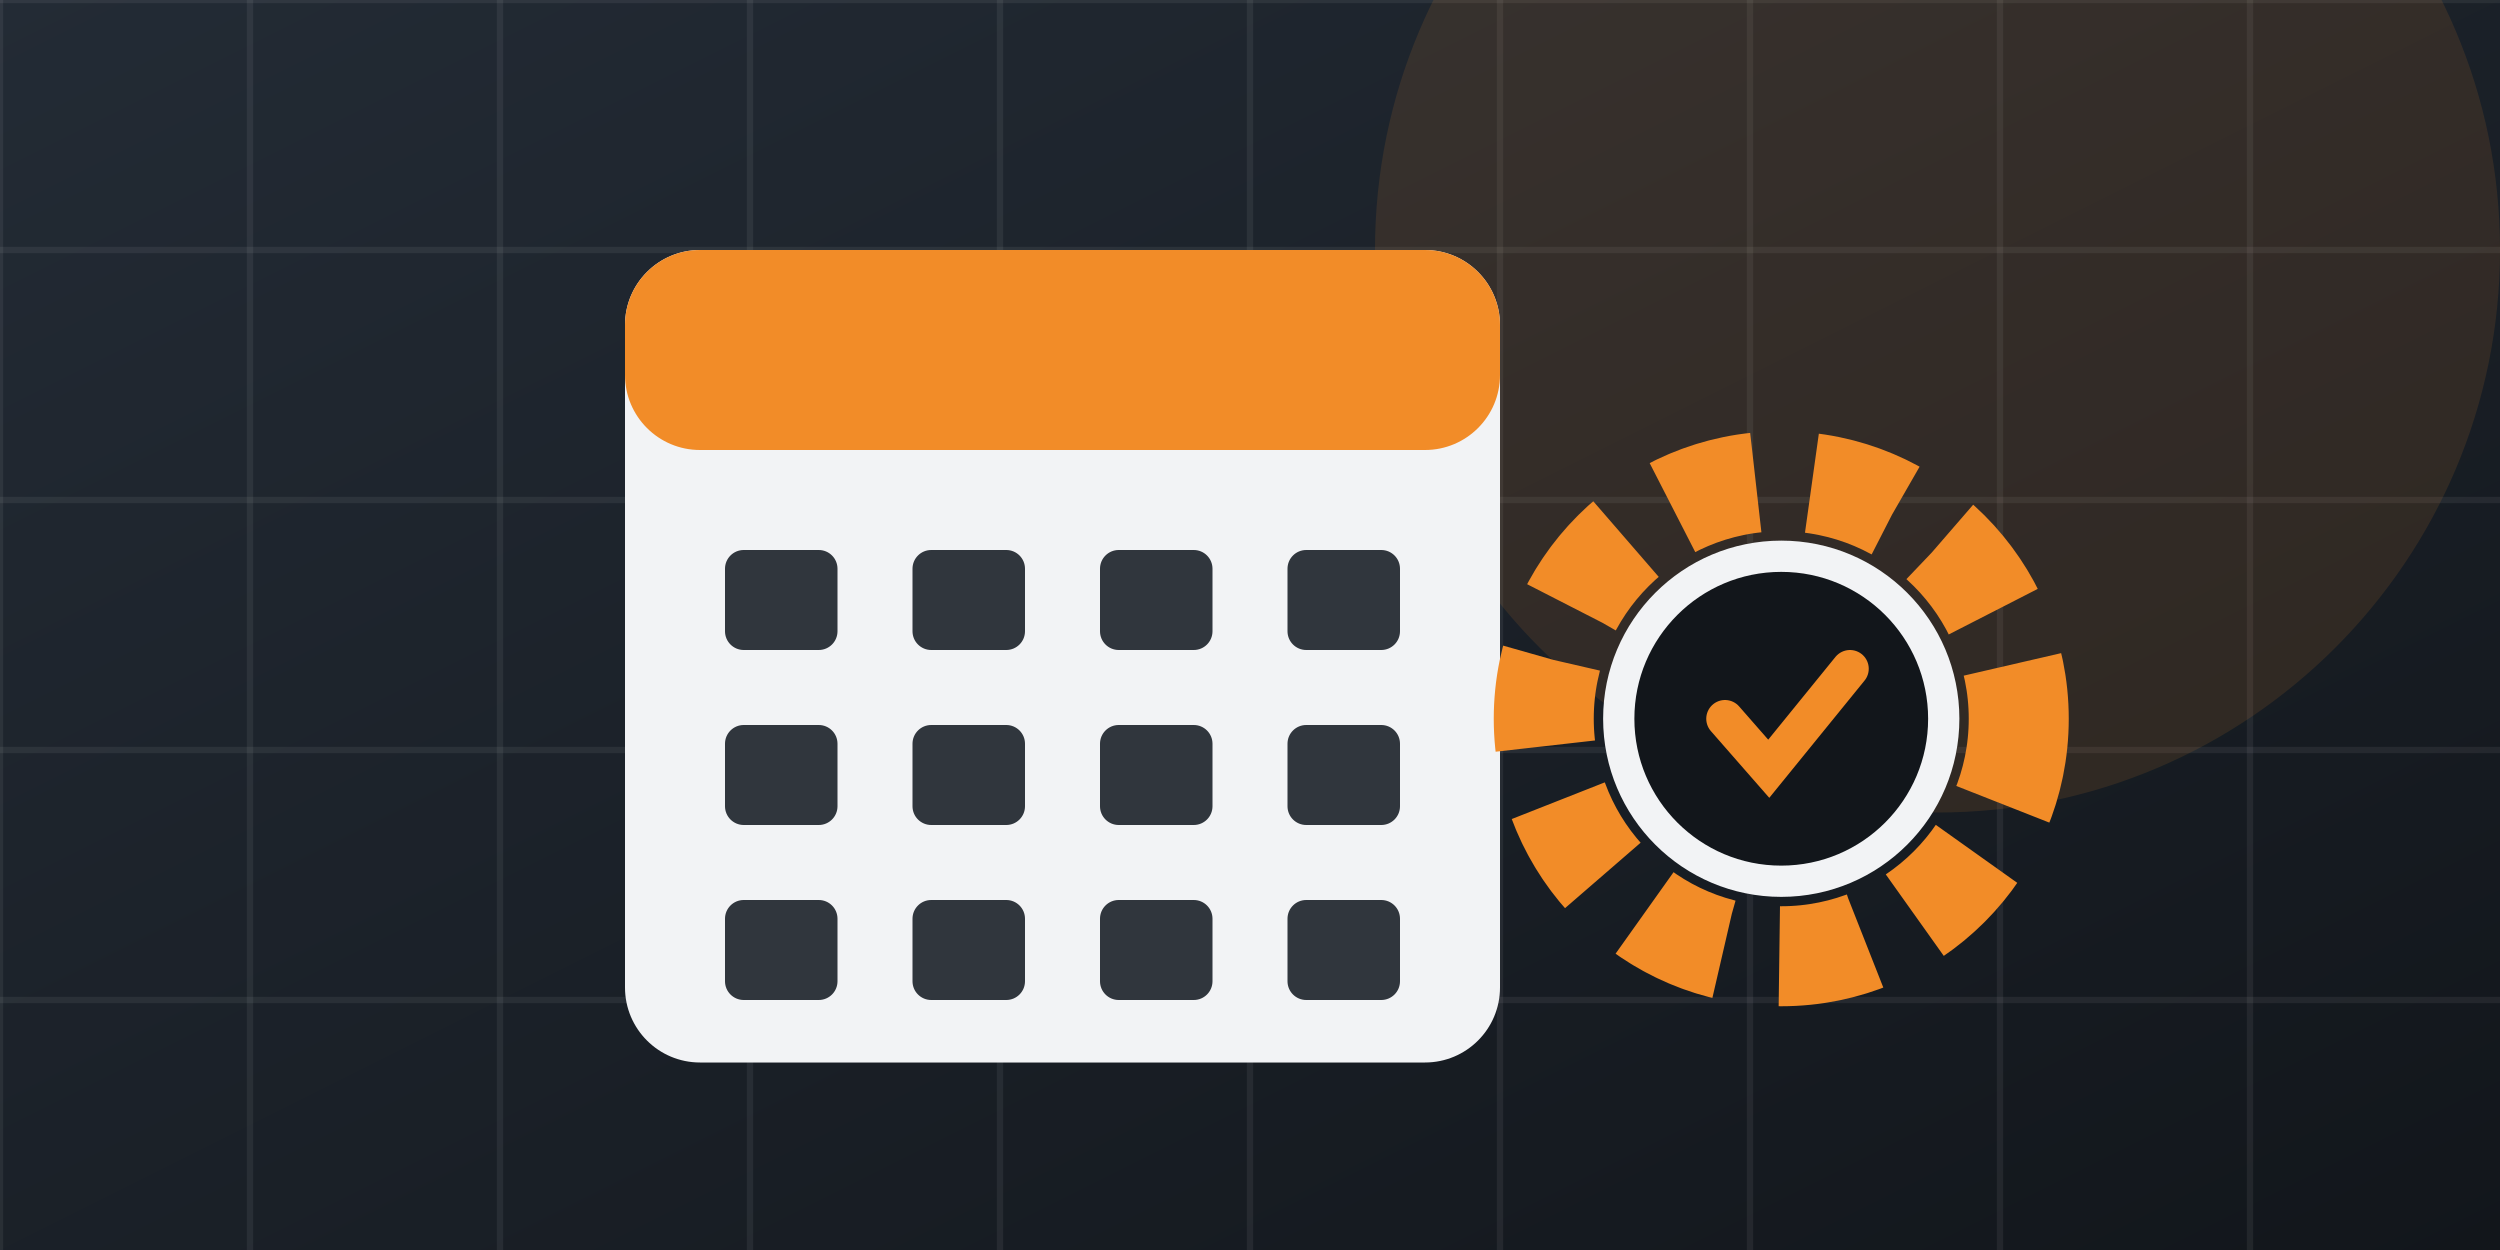
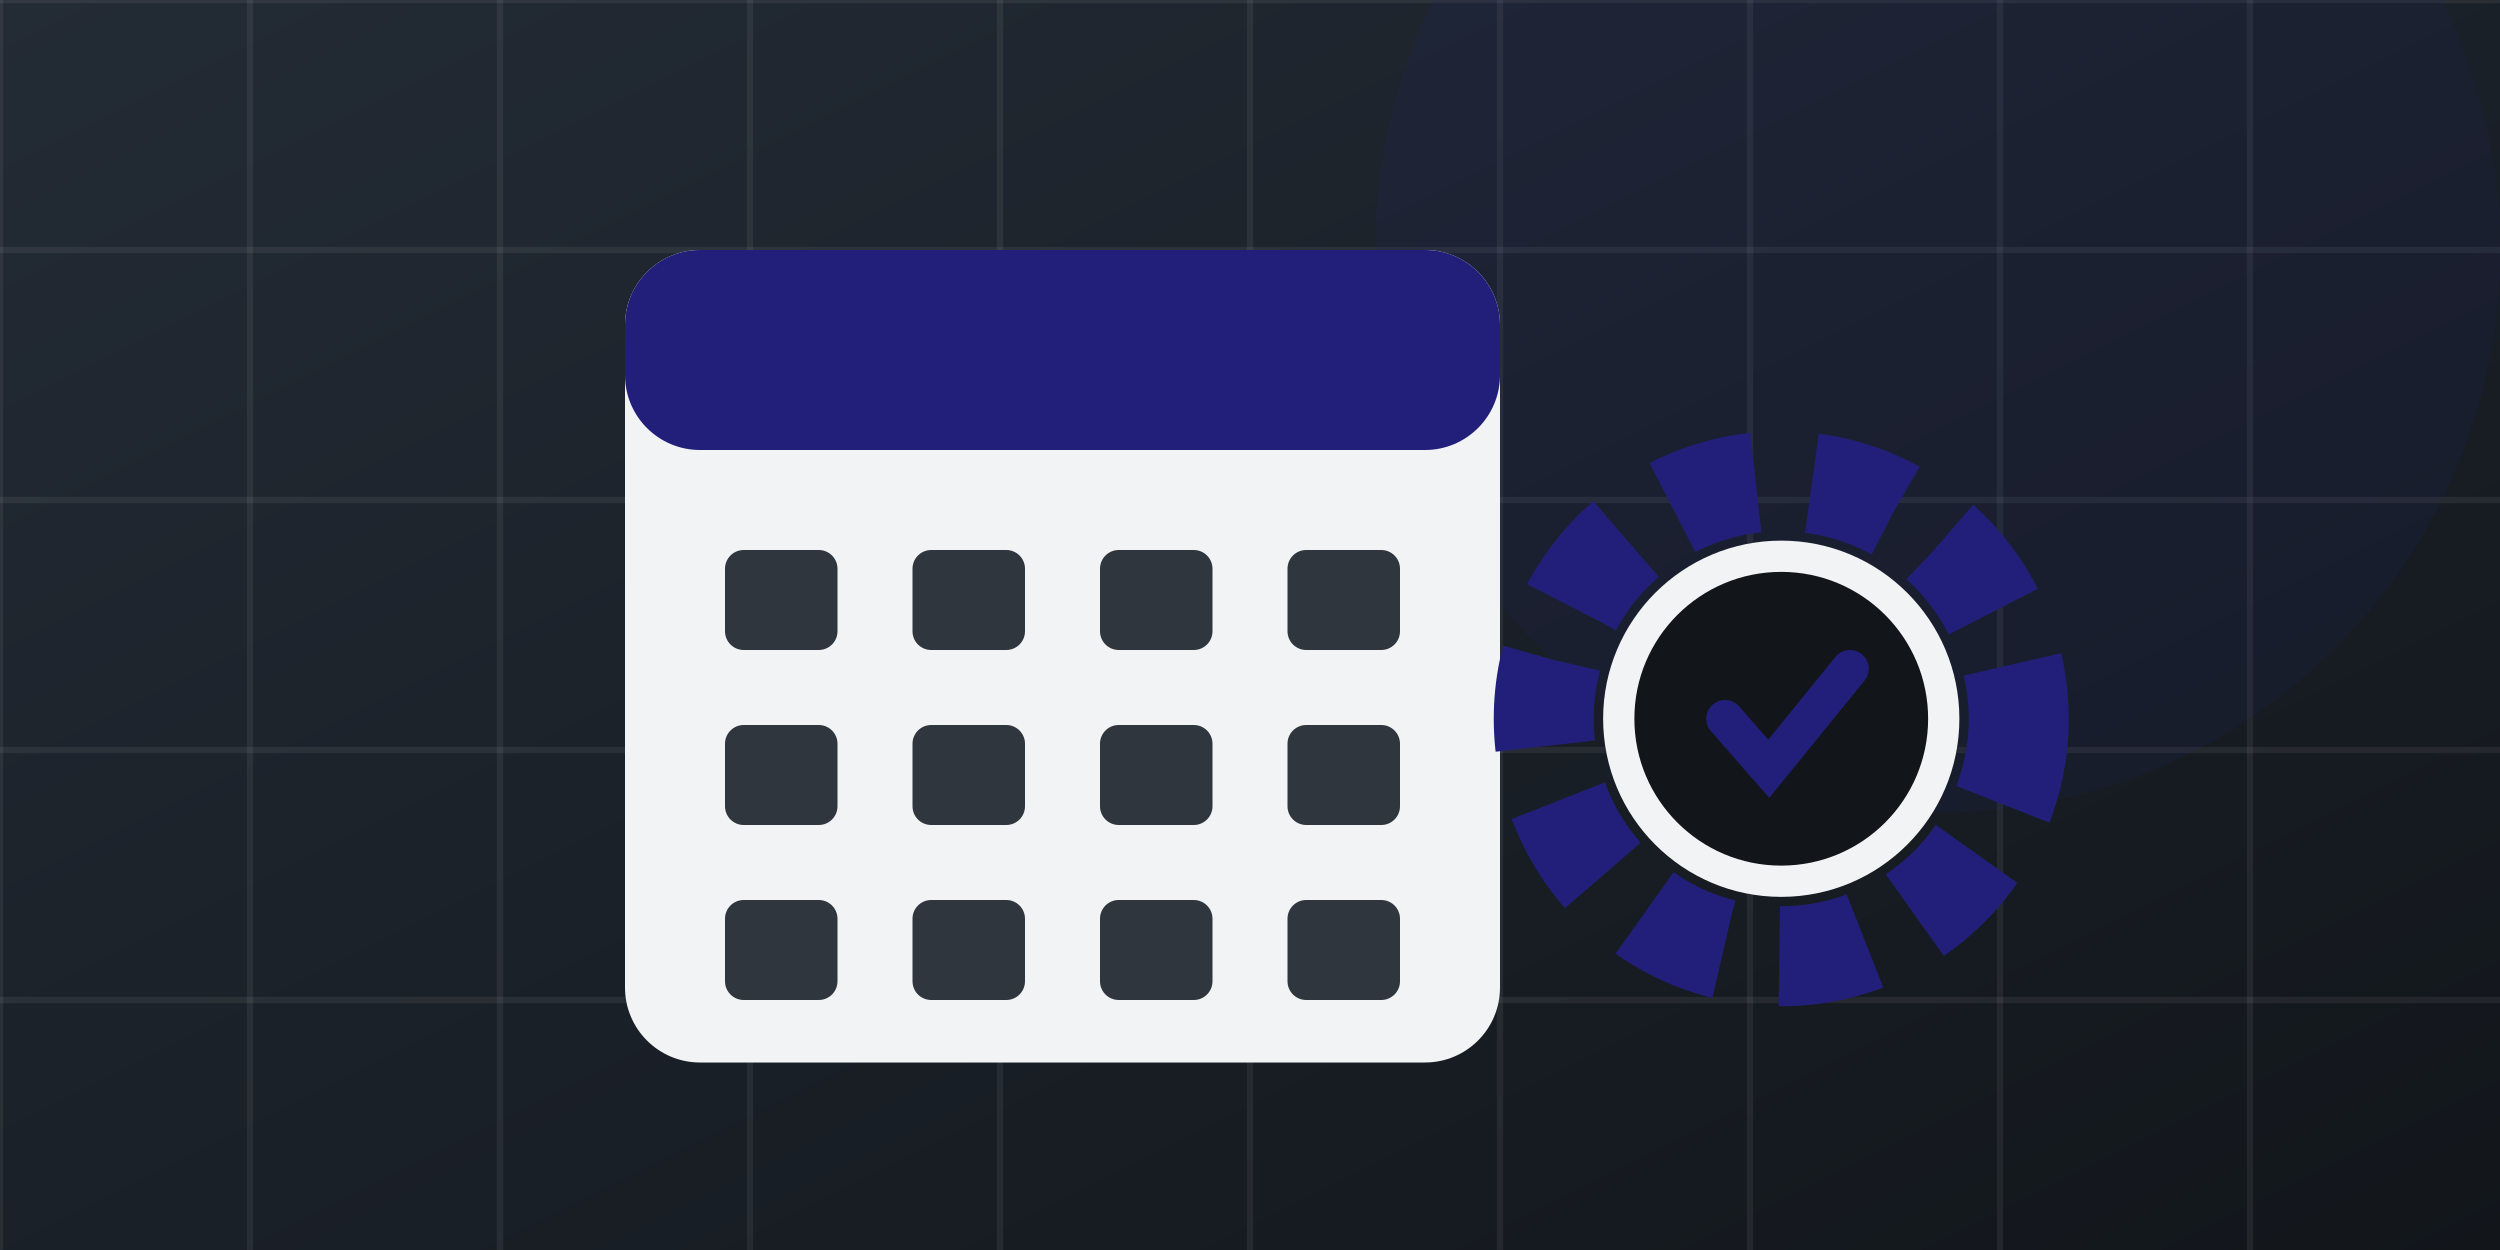
<svg xmlns="http://www.w3.org/2000/svg" viewBox="0 0 400 200" preserveAspectRatio="xMidYMid slice">
  <defs>
    <linearGradient id="g" x1="0" y1="0" x2="1" y2="1">
      <stop offset="0" stop-color="#232b35" />
      <stop offset="1" stop-color="#12161b" />
    </linearGradient>
  </defs>
  <rect width="400" height="200" fill="url(#g)" />
  <g stroke="#ffffff10">
    <path d="M0 0V200" />
    <path d="M40 0V200" />
    <path d="M80 0V200" />
    <path d="M120 0V200" />
    <path d="M160 0V200" />
    <path d="M200 0V200" />
    <path d="M240 0V200" />
    <path d="M280 0V200" />
    <path d="M320 0V200" />
    <path d="M360 0V200" />
    <path d="M0 0H400" />
    <path d="M0 40H400" />
    <path d="M0 80H400" />
    <path d="M0 120H400" />
    <path d="M0 160H400" />
  </g>
-   <circle cx="310" cy="40" r="90" fill="#F28C28" opacity=".12" />
+   <circle cx="310" cy="40" r="90" fill="#211F7A" opacity=".12" />
  <rect x="100" y="40" width="140" height="130" rx="12" fill="#F2F3F5" />
-   <rect x="100" y="40" width="140" height="32" rx="12" fill="#F28C28" />
+   <rect x="100" y="40" width="140" height="32" rx="12" fill="#211F7A" />
  <g fill="#30363D">
    <rect x="116" y="88" width="18" height="16" rx="3" />
    <rect x="116" y="116" width="18" height="16" rx="3" />
    <rect x="116" y="144" width="18" height="16" rx="3" />
    <rect x="146" y="88" width="18" height="16" rx="3" />
    <rect x="146" y="116" width="18" height="16" rx="3" />
    <rect x="146" y="144" width="18" height="16" rx="3" />
    <rect x="176" y="88" width="18" height="16" rx="3" />
    <rect x="176" y="116" width="18" height="16" rx="3" />
    <rect x="176" y="144" width="18" height="16" rx="3" />
    <rect x="206" y="88" width="18" height="16" rx="3" />
    <rect x="206" y="116" width="18" height="16" rx="3" />
    <rect x="206" y="144" width="18" height="16" rx="3" />
  </g>
  <path d="M116 88h18l0 0" />
-   <circle cx="285" cy="115" r="38" fill="none" stroke="#F28C28" stroke-width="16" stroke-dasharray="14 9" />
+   <circle cx="285" cy="115" r="38" fill="none" stroke="#211F7A" stroke-width="16" stroke-dasharray="14 9" />
  <circle cx="285" cy="115" r="26" fill="#12161b" stroke="#F2F3F5" stroke-width="5" />
-   <path d="M276 115l7 8 13-16" stroke="#F28C28" stroke-width="6" fill="none" stroke-linecap="round" />
+   <path d="M276 115l7 8 13-16" stroke="#211F7A" stroke-width="6" fill="none" stroke-linecap="round" />
</svg>
